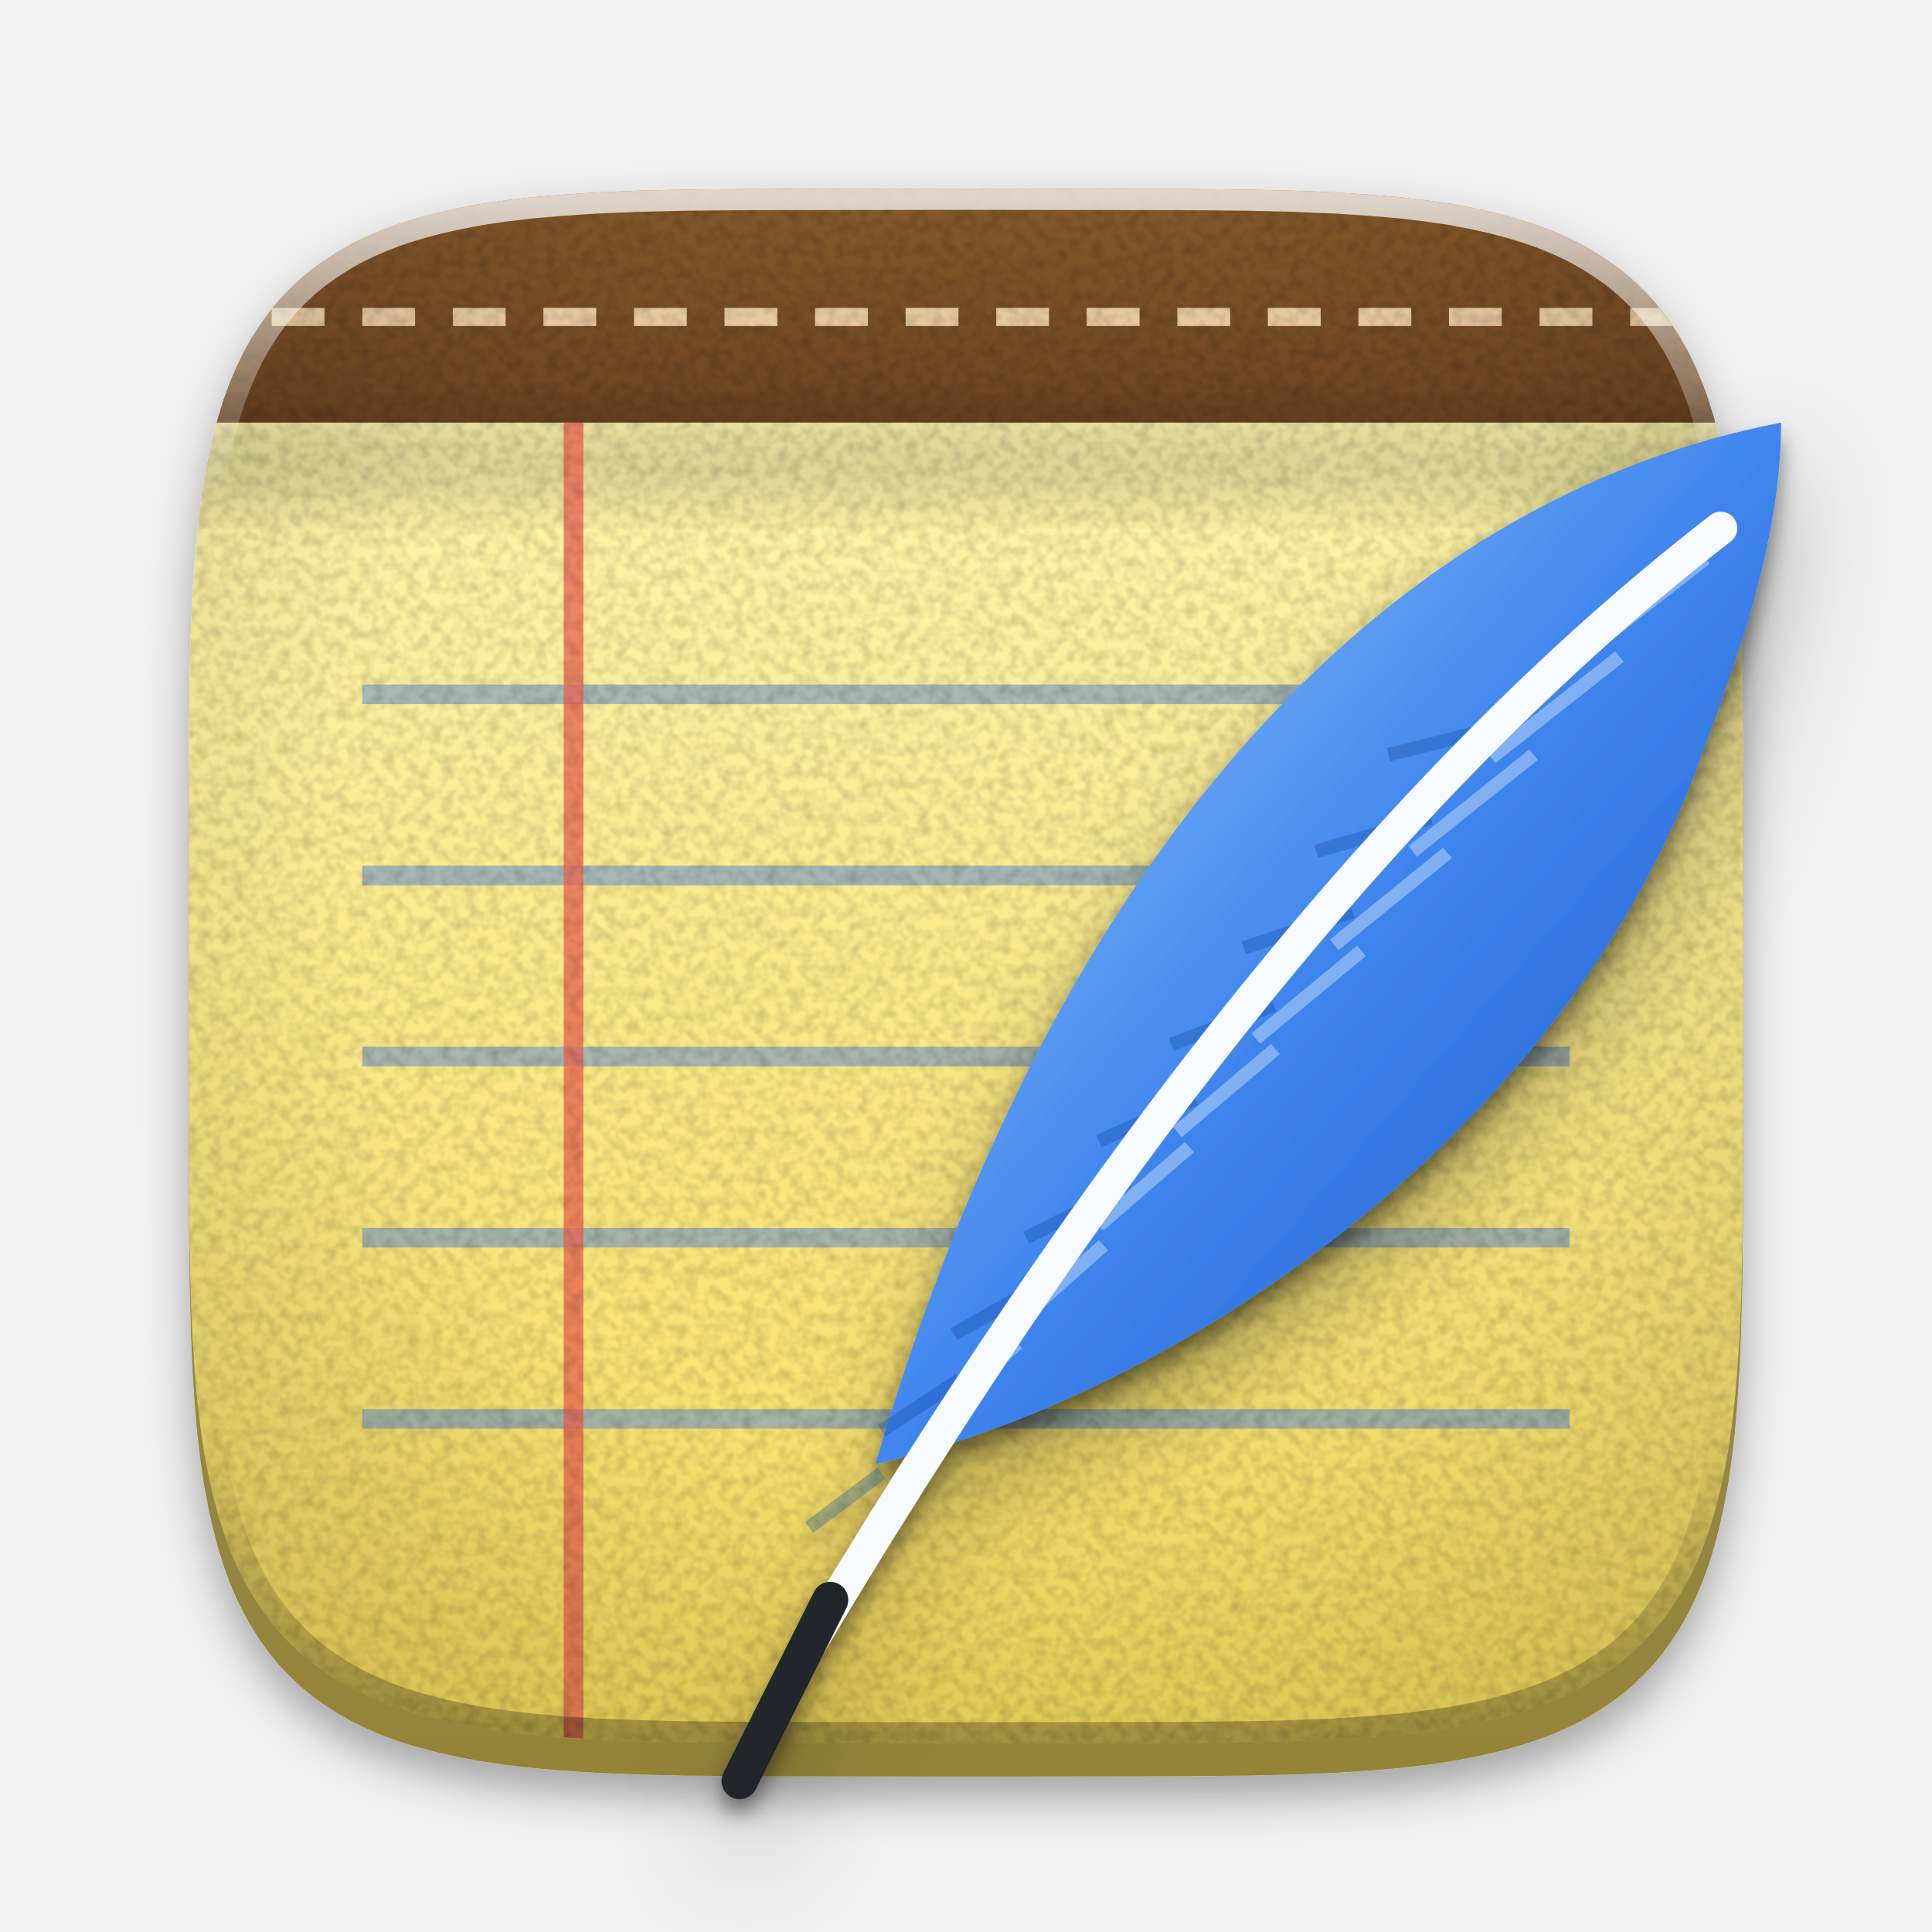
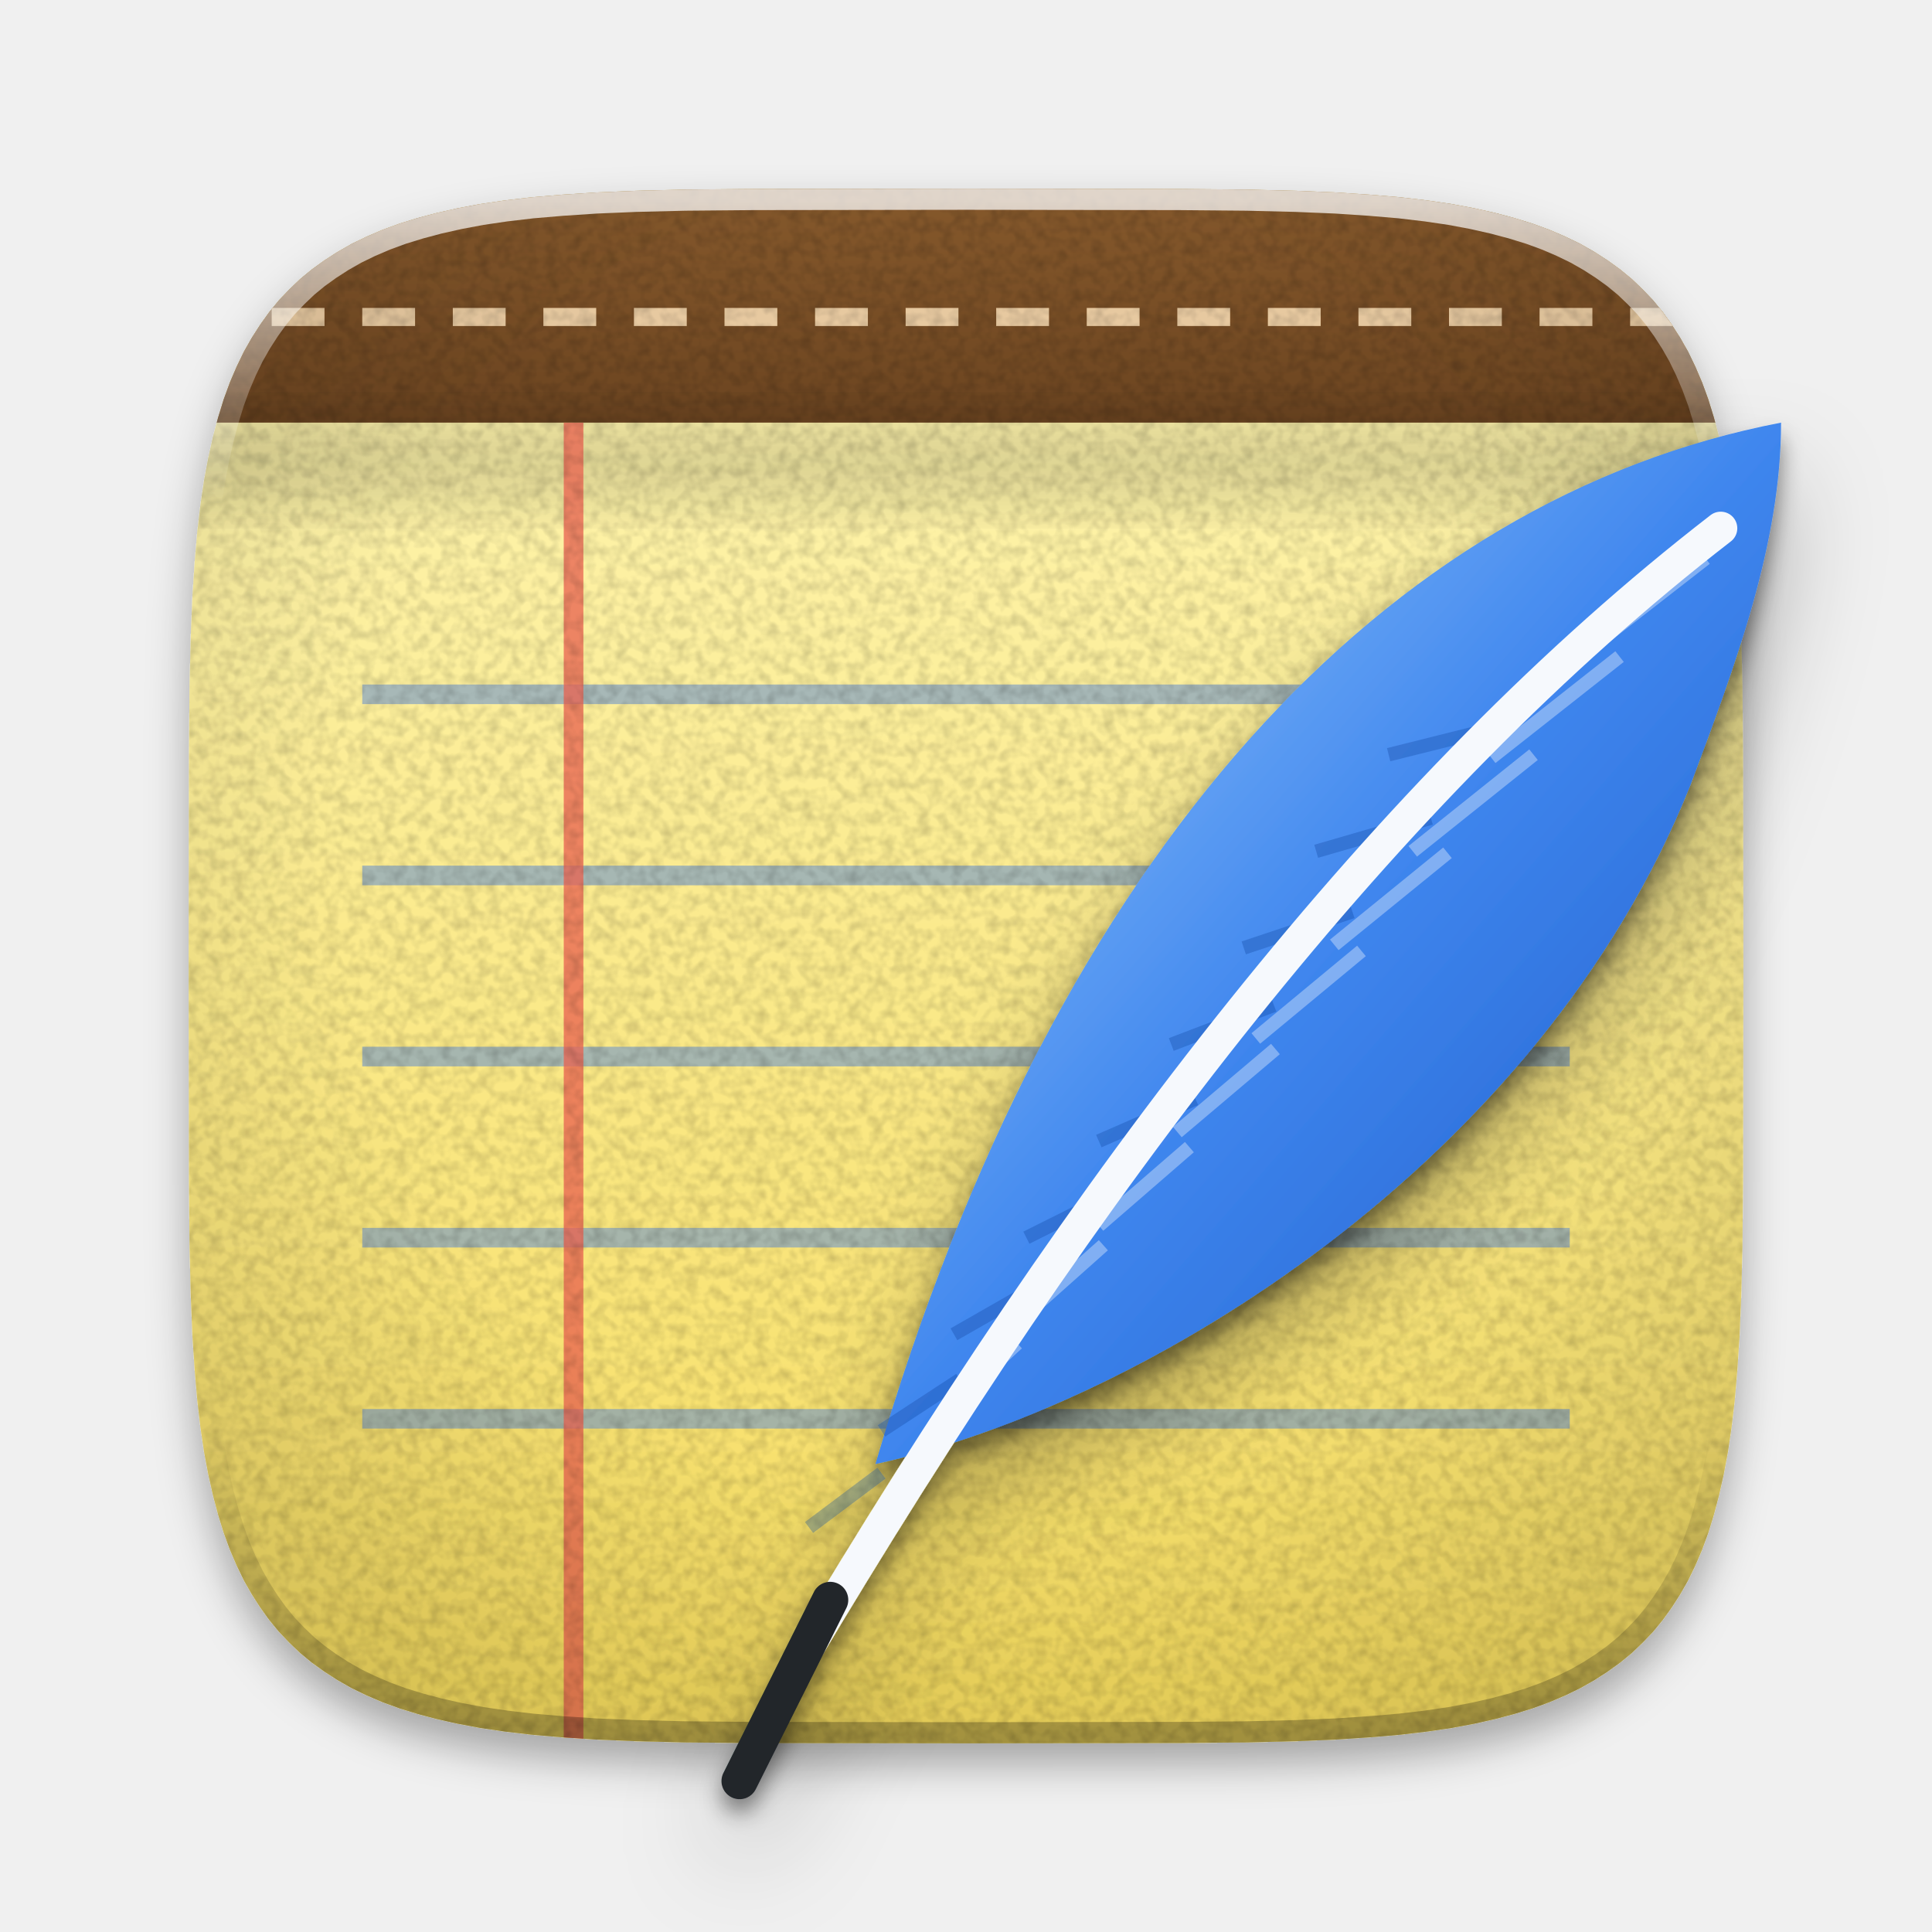
<svg xmlns="http://www.w3.org/2000/svg" width="128" height="128" viewBox="0 0 128 128">
  <defs>
    <filter id="drop" x="-20%" y="-20%" width="140%" height="150%">
      <feGaussianBlur in="SourceAlpha" stdDeviation="1.4" />
      <feOffset dy="1.4" />
      <feComponentTransfer>
        <feFuncA type="linear" slope=".32" />
      </feComponentTransfer>
      <feMerge>
        <feMergeNode />
        <feMergeNode in="SourceGraphic" />
      </feMerge>
    </filter>
    <filter id="cast" x="-40%" y="-40%" width="180%" height="200%">
      <feGaussianBlur in="SourceAlpha" stdDeviation="3.4" result="a" />
      <feOffset in="a" dy="3.6" result="a2" />
      <feComponentTransfer in="a2" result="amb">
        <feFuncA type="linear" slope=".3" />
      </feComponentTransfer>
      <feGaussianBlur in="SourceAlpha" stdDeviation=".7" result="c" />
      <feOffset in="c" dy=".9" result="c2" />
      <feComponentTransfer in="c2" result="con">
        <feFuncA type="linear" slope=".45" />
      </feComponentTransfer>
      <feMerge>
        <feMergeNode in="amb" />
        <feMergeNode in="con" />
        <feMergeNode in="SourceGraphic" />
      </feMerge>
    </filter>
    <filter id="soft" x="-40%" y="-40%" width="180%" height="180%">
      <feGaussianBlur stdDeviation="2.2" />
    </filter>
    <filter id="glowf" x="-40%" y="-40%" width="180%" height="180%">
      <feGaussianBlur stdDeviation="2.2" />
    </filter>
    <filter id="grain" x="0" y="0" width="100%" height="100%">
      <feTurbulence type="fractalNoise" baseFrequency="1.3" numOctaves="2" seed="7" />
      <feColorMatrix values="0 0 0 0 0  0 0 0 0 0  0 0 0 0 0  .55 0 0 0 -.2" />
    </filter>
    <filter id="brushed" x="0" y="0" width="100%" height="100%">
      <feTurbulence type="fractalNoise" baseFrequency="0.015 1.1" numOctaves="2" seed="4" />
      <feColorMatrix values="0 0 0 0 0  0 0 0 0 0  0 0 0 0 0  .6 0 0 0 -.2" />
    </filter>
    <radialGradient id="vig" cx=".5" cy=".42" r=".75">
      <stop offset=".55" stop-color="#000" stop-opacity="0" />
      <stop offset="1" stop-color="#000" stop-opacity=".16" />
    </radialGradient>
    <linearGradient id="rim" x1="0" y1="0" x2="0" y2="1">
      <stop offset="0" stop-color="#fff" stop-opacity=".75" />
      <stop offset=".2" stop-color="#fff" stop-opacity="0" />
      <stop offset=".8" stop-color="#000" stop-opacity="0" />
      <stop offset="1" stop-color="#000" stop-opacity=".28" />
    </linearGradient>
    <linearGradient id="chrome" x1="0" y1="0" x2="1" y2="0">
      <stop offset="0" stop-color="#5f656d" />
      <stop offset=".22" stop-color="#e9edf1" />
      <stop offset=".38" stop-color="#ffffff" />
      <stop offset=".55" stop-color="#aab1b9" />
      <stop offset=".78" stop-color="#e3e7ec" />
      <stop offset="1" stop-color="#565c64" />
    </linearGradient>
    <linearGradient id="chromev" x1="0" y1="0" x2="0" y2="1">
      <stop offset="0" stop-color="#ffffff" />
      <stop offset=".45" stop-color="#b3bac2" />
      <stop offset=".55" stop-color="#7d848d" />
      <stop offset="1" stop-color="#d9dde2" />
    </linearGradient>
    <linearGradient id="kctop" x1="0" y1="0" x2="0" y2="1">
      <stop offset="0" stop-color="#ffffff" />
      <stop offset="1" stop-color="#d3d8df" />
    </linearGradient>
    <linearGradient id="kcside" x1="0" y1="0" x2="0" y2="1">
      <stop offset="0" stop-color="#aab1bb" />
      <stop offset="1" stop-color="#5b626c" />
    </linearGradient>
    <radialGradient id="dish" cx=".5" cy=".45" r=".6">
      <stop offset="0" stop-color="#000" stop-opacity=".09" />
      <stop offset="1" stop-color="#000" stop-opacity="0" />
    </radialGradient>
    <pattern id="scan" width="2" height="2" patternUnits="userSpaceOnUse">
      <rect width="2" height="1" fill="#000" fill-opacity=".22" />
    </pattern>
    <clipPath id="clip">
      <path d="M115.50 64.00L115.48 78.11L115.44 82.61L115.36 85.87L115.25 88.52L115.10 90.79L114.93 92.78L114.72 94.57L114.48 96.20L114.20 97.69L113.89 99.07L113.55 100.35L113.18 101.55L112.77 102.67L112.32 103.72L111.84 104.71L111.31 105.64L110.75 106.51L110.16 107.33L109.52 108.11L108.83 108.83L108.11 109.52L107.33 110.16L106.51 110.75L105.64 111.31L104.71 111.84L103.72 112.32L102.67 112.77L101.55 113.18L100.35 113.55L99.07 113.89L97.69 114.20L96.20 114.48L94.57 114.72L92.78 114.93L90.79 115.10L88.52 115.25L85.87 115.36L82.61 115.44L78.11 115.48L64.00 115.50L49.89 115.48L45.39 115.44L42.13 115.36L39.48 115.25L37.21 115.10L35.22 114.93L33.43 114.72L31.80 114.48L30.31 114.20L28.93 113.89L27.65 113.55L26.45 113.18L25.33 112.77L24.28 112.32L23.29 111.84L22.36 111.31L21.49 110.75L20.67 110.16L19.89 109.52L19.17 108.83L18.48 108.11L17.84 107.33L17.25 106.51L16.69 105.64L16.16 104.71L15.68 103.72L15.23 102.67L14.82 101.55L14.45 100.35L14.11 99.07L13.80 97.69L13.52 96.20L13.28 94.57L13.07 92.78L12.90 90.79L12.75 88.52L12.64 85.87L12.56 82.61L12.52 78.11L12.50 64.00L12.52 49.89L12.56 45.39L12.64 42.13L12.75 39.48L12.90 37.21L13.07 35.22L13.28 33.43L13.52 31.80L13.80 30.31L14.11 28.93L14.45 27.65L14.82 26.45L15.23 25.33L15.68 24.28L16.16 23.29L16.69 22.36L17.25 21.49L17.84 20.67L18.48 19.89L19.17 19.17L19.89 18.48L20.67 17.84L21.49 17.25L22.36 16.69L23.29 16.16L24.28 15.68L25.33 15.23L26.45 14.82L27.65 14.45L28.93 14.11L30.31 13.80L31.80 13.52L33.43 13.28L35.22 13.07L37.21 12.90L39.48 12.75L42.13 12.64L45.39 12.56L49.89 12.52L64.00 12.50L78.11 12.52L82.61 12.56L85.87 12.64L88.52 12.75L90.79 12.90L92.78 13.07L94.57 13.28L96.20 13.52L97.69 13.80L99.07 14.11L100.35 14.45L101.55 14.82L102.67 15.23L103.72 15.68L104.71 16.16L105.64 16.69L106.51 17.25L107.33 17.84L108.11 18.48L108.83 19.17L109.52 19.89L110.16 20.67L110.75 21.49L111.31 22.36L111.84 23.29L112.32 24.28L112.77 25.33L113.18 26.45L113.55 27.65L113.89 28.93L114.20 30.31L114.48 31.80L114.72 33.43L114.93 35.22L115.10 37.21L115.25 39.48L115.36 42.13L115.44 45.39L115.48 49.89Z" />
    </clipPath>
    <clipPath id="scr">
      <path d="M104.50 64.00L104.49 75.09L104.45 78.63L104.39 81.20L104.30 83.28L104.19 85.06L104.05 86.63L103.88 88.04L103.70 89.32L103.48 90.49L103.24 91.58L102.97 92.59L102.67 93.53L102.35 94.41L102.00 95.24L101.62 96.01L101.21 96.74L100.77 97.43L100.30 98.08L99.79 98.69L99.26 99.26L98.69 99.79L98.08 100.30L97.43 100.77L96.74 101.21L96.01 101.62L95.24 102.00L94.41 102.35L93.53 102.67L92.59 102.97L91.58 103.24L90.49 103.48L89.32 103.70L88.04 103.88L86.63 104.05L85.06 104.19L83.28 104.30L81.20 104.39L78.63 104.45L75.09 104.49L64.00 104.50L52.91 104.49L49.37 104.45L46.80 104.39L44.72 104.30L42.94 104.19L41.37 104.05L39.96 103.88L38.68 103.70L37.51 103.48L36.42 103.24L35.41 102.97L34.47 102.67L33.59 102.35L32.76 102.00L31.99 101.62L31.26 101.21L30.57 100.77L29.92 100.30L29.31 99.79L28.74 99.26L28.21 98.69L27.70 98.08L27.23 97.43L26.79 96.74L26.38 96.01L26.00 95.24L25.65 94.41L25.33 93.53L25.03 92.59L24.76 91.58L24.52 90.49L24.30 89.32L24.12 88.04L23.95 86.63L23.81 85.06L23.70 83.28L23.61 81.20L23.55 78.63L23.51 75.09L23.50 64.00L23.51 52.91L23.55 49.37L23.61 46.80L23.70 44.72L23.81 42.94L23.95 41.37L24.12 39.96L24.30 38.68L24.52 37.51L24.76 36.42L25.03 35.41L25.33 34.47L25.65 33.59L26.00 32.76L26.38 31.99L26.79 31.26L27.23 30.57L27.70 29.92L28.21 29.31L28.74 28.74L29.31 28.21L29.92 27.70L30.57 27.23L31.26 26.79L31.99 26.38L32.76 26.00L33.59 25.65L34.47 25.33L35.41 25.03L36.42 24.76L37.51 24.52L38.68 24.30L39.96 24.12L41.37 23.95L42.94 23.81L44.72 23.70L46.80 23.61L49.37 23.55L52.91 23.51L64.00 23.50L75.09 23.51L78.63 23.55L81.20 23.61L83.28 23.70L85.06 23.81L86.63 23.95L88.04 24.12L89.32 24.30L90.49 24.52L91.58 24.76L92.59 25.03L93.53 25.33L94.41 25.65L95.24 26.00L96.01 26.38L96.74 26.79L97.43 27.23L98.08 27.70L98.69 28.21L99.26 28.74L99.79 29.31L100.30 29.92L100.77 30.57L101.21 31.26L101.62 31.99L102.00 32.76L102.35 33.59L102.67 34.47L102.97 35.41L103.24 36.42L103.48 37.51L103.70 38.68L103.88 39.96L104.05 41.37L104.19 42.94L104.30 44.72L104.39 46.80L104.45 49.37L104.49 52.91Z" />
    </clipPath>
    <linearGradient id="pad" x1="0" y1="0" x2="0" y2="1">
      <stop offset="0.000" stop-color="#fff7b8" />
      <stop offset="1.000" stop-color="#f6dc5e" />
    </linearGradient>
    <linearGradient id="quill" x1="0" y1="0" x2="1" y2="1">
      <stop offset="0.000" stop-color="#a8d6ff" />
      <stop offset="0.500" stop-color="#3f86ee" />
      <stop offset="1.000" stop-color="#1a55c4" />
    </linearGradient>
    <linearGradient id="bind" x1="0" y1="0" x2="0" y2="1">
      <stop offset="0.000" stop-color="#9c6a35" />
      <stop offset="1.000" stop-color="#6b4420" />
    </linearGradient>
  </defs>
  <g filter="url(#drop)">
-     <path d="M115.50 64.00L115.48 78.11L115.44 82.61L115.36 85.87L115.25 88.52L115.10 90.79L114.93 92.78L114.72 94.57L114.48 96.20L114.20 97.69L113.89 99.07L113.55 100.35L113.18 101.55L112.77 102.67L112.32 103.72L111.84 104.71L111.31 105.64L110.75 106.51L110.16 107.33L109.52 108.11L108.83 108.83L108.11 109.52L107.33 110.16L106.51 110.75L105.64 111.31L104.71 111.84L103.72 112.32L102.67 112.77L101.55 113.18L100.35 113.55L99.07 113.89L97.69 114.20L96.20 114.48L94.57 114.72L92.78 114.93L90.79 115.10L88.52 115.25L85.87 115.36L82.61 115.44L78.11 115.48L64.00 115.50L49.89 115.48L45.39 115.44L42.13 115.36L39.48 115.25L37.21 115.10L35.22 114.93L33.43 114.72L31.80 114.48L30.31 114.20L28.93 113.89L27.65 113.55L26.45 113.18L25.33 112.77L24.28 112.32L23.29 111.84L22.36 111.31L21.49 110.75L20.67 110.16L19.89 109.52L19.17 108.83L18.48 108.11L17.84 107.33L17.25 106.51L16.69 105.64L16.16 104.71L15.68 103.72L15.23 102.67L14.82 101.55L14.45 100.35L14.11 99.07L13.80 97.69L13.52 96.20L13.28 94.57L13.07 92.78L12.90 90.79L12.75 88.52L12.64 85.87L12.56 82.61L12.52 78.11L12.50 64.00L12.52 49.89L12.56 45.39L12.64 42.13L12.75 39.48L12.90 37.21L13.07 35.22L13.28 33.43L13.52 31.80L13.80 30.31L14.11 28.93L14.45 27.65L14.82 26.45L15.23 25.33L15.68 24.28L16.16 23.29L16.69 22.36L17.25 21.49L17.84 20.67L18.48 19.89L19.17 19.17L19.89 18.48L20.67 17.84L21.49 17.25L22.36 16.69L23.29 16.16L24.28 15.68L25.33 15.23L26.45 14.82L27.65 14.45L28.93 14.11L30.31 13.80L31.80 13.52L33.43 13.28L35.22 13.07L37.21 12.90L39.48 12.75L42.13 12.64L45.39 12.56L49.89 12.52L64.00 12.50L78.11 12.52L82.61 12.56L85.87 12.64L88.52 12.75L90.79 12.90L92.78 13.07L94.57 13.28L96.20 13.52L97.69 13.80L99.07 14.11L100.35 14.45L101.55 14.82L102.67 15.23L103.72 15.68L104.71 16.16L105.64 16.69L106.51 17.25L107.33 17.84L108.11 18.48L108.83 19.17L109.52 19.89L110.16 20.67L110.75 21.49L111.31 22.36L111.84 23.29L112.32 24.28L112.77 25.33L113.18 26.45L113.55 27.65L113.89 28.93L114.20 30.31L114.48 31.80L114.72 33.43L114.93 35.22L115.10 37.21L115.25 39.48L115.36 42.13L115.44 45.39L115.48 49.89Z" transform="translate(0 2.2)" fill="url(#pad)" />
-     <path d="M115.50 64.00L115.48 78.11L115.44 82.61L115.36 85.87L115.25 88.52L115.10 90.79L114.93 92.78L114.72 94.57L114.48 96.20L114.20 97.69L113.89 99.07L113.55 100.35L113.18 101.55L112.77 102.67L112.32 103.72L111.84 104.71L111.31 105.64L110.75 106.51L110.16 107.33L109.52 108.11L108.83 108.83L108.11 109.52L107.33 110.16L106.51 110.75L105.64 111.31L104.71 111.84L103.72 112.32L102.67 112.77L101.55 113.18L100.35 113.55L99.07 113.89L97.69 114.20L96.20 114.48L94.57 114.72L92.78 114.93L90.79 115.10L88.52 115.25L85.87 115.36L82.61 115.44L78.11 115.48L64.00 115.50L49.89 115.48L45.39 115.44L42.13 115.36L39.48 115.25L37.21 115.10L35.22 114.93L33.43 114.72L31.80 114.48L30.31 114.20L28.93 113.89L27.65 113.55L26.45 113.18L25.33 112.77L24.28 112.32L23.29 111.84L22.36 111.31L21.49 110.75L20.67 110.16L19.89 109.52L19.17 108.83L18.48 108.11L17.84 107.33L17.25 106.51L16.69 105.64L16.16 104.71L15.68 103.72L15.23 102.67L14.82 101.55L14.45 100.35L14.11 99.07L13.80 97.69L13.52 96.20L13.28 94.57L13.07 92.78L12.90 90.79L12.75 88.52L12.64 85.87L12.56 82.61L12.52 78.11L12.50 64.00L12.52 49.89L12.56 45.39L12.64 42.13L12.75 39.48L12.90 37.21L13.07 35.22L13.28 33.43L13.52 31.80L13.80 30.31L14.11 28.93L14.45 27.65L14.82 26.45L15.23 25.33L15.68 24.28L16.16 23.29L16.69 22.36L17.25 21.49L17.84 20.67L18.48 19.89L19.17 19.17L19.89 18.48L20.67 17.84L21.49 17.25L22.36 16.69L23.29 16.16L24.28 15.68L25.33 15.23L26.45 14.82L27.65 14.45L28.93 14.11L30.31 13.80L31.80 13.52L33.43 13.28L35.22 13.07L37.21 12.90L39.48 12.75L42.13 12.64L45.39 12.56L49.89 12.52L64.00 12.50L78.11 12.52L82.61 12.56L85.87 12.64L88.52 12.75L90.79 12.90L92.78 13.07L94.57 13.28L96.20 13.52L97.69 13.80L99.07 14.11L100.35 14.45L101.55 14.82L102.67 15.23L103.72 15.68L104.71 16.16L105.64 16.69L106.51 17.25L107.33 17.84L108.11 18.48L108.83 19.17L109.52 19.89L110.16 20.67L110.75 21.49L111.31 22.36L111.84 23.29L112.32 24.28L112.77 25.33L113.18 26.45L113.55 27.65L113.89 28.93L114.20 30.31L114.48 31.80L114.72 33.43L114.93 35.22L115.10 37.21L115.25 39.48L115.36 42.13L115.44 45.39L115.48 49.89Z" transform="translate(0 2.2)" fill="#000" fill-opacity=".4" />
    <path d="M115.50 64.00L115.48 78.11L115.44 82.61L115.36 85.87L115.25 88.52L115.10 90.79L114.93 92.78L114.72 94.57L114.48 96.20L114.20 97.69L113.89 99.07L113.55 100.35L113.18 101.55L112.77 102.67L112.32 103.72L111.84 104.71L111.31 105.64L110.75 106.51L110.16 107.33L109.52 108.11L108.83 108.83L108.11 109.52L107.33 110.16L106.51 110.75L105.64 111.31L104.71 111.84L103.72 112.32L102.67 112.77L101.55 113.18L100.35 113.55L99.07 113.89L97.69 114.20L96.20 114.48L94.57 114.72L92.78 114.93L90.79 115.10L88.52 115.25L85.87 115.36L82.61 115.44L78.11 115.48L64.00 115.50L49.89 115.48L45.39 115.44L42.13 115.36L39.48 115.25L37.21 115.10L35.22 114.93L33.43 114.72L31.80 114.48L30.31 114.20L28.93 113.89L27.65 113.55L26.45 113.18L25.33 112.77L24.28 112.32L23.29 111.84L22.36 111.31L21.49 110.75L20.67 110.16L19.89 109.52L19.17 108.83L18.48 108.11L17.84 107.33L17.25 106.51L16.69 105.64L16.16 104.71L15.68 103.72L15.23 102.67L14.82 101.55L14.45 100.35L14.11 99.07L13.80 97.69L13.52 96.20L13.28 94.57L13.07 92.78L12.90 90.79L12.75 88.52L12.64 85.87L12.56 82.61L12.52 78.11L12.50 64.00L12.52 49.89L12.56 45.39L12.64 42.13L12.75 39.48L12.90 37.21L13.07 35.22L13.28 33.43L13.52 31.80L13.80 30.31L14.11 28.93L14.45 27.65L14.82 26.45L15.23 25.33L15.68 24.28L16.16 23.29L16.69 22.36L17.25 21.49L17.84 20.67L18.48 19.89L19.17 19.17L19.89 18.48L20.67 17.84L21.49 17.25L22.36 16.69L23.29 16.16L24.28 15.68L25.33 15.23L26.45 14.82L27.65 14.45L28.93 14.11L30.31 13.80L31.80 13.52L33.43 13.28L35.22 13.07L37.21 12.90L39.48 12.75L42.13 12.64L45.39 12.56L49.89 12.52L64.00 12.50L78.11 12.52L82.61 12.56L85.87 12.64L88.52 12.75L90.79 12.90L92.78 13.07L94.57 13.28L96.20 13.52L97.69 13.80L99.07 14.11L100.35 14.45L101.55 14.82L102.67 15.23L103.72 15.68L104.71 16.16L105.64 16.69L106.51 17.25L107.33 17.84L108.11 18.48L108.83 19.17L109.52 19.89L110.16 20.67L110.75 21.49L111.31 22.36L111.84 23.29L112.32 24.28L112.77 25.33L113.18 26.45L113.55 27.65L113.89 28.93L114.20 30.31L114.48 31.80L114.72 33.43L114.93 35.22L115.10 37.21L115.25 39.48L115.36 42.13L115.44 45.39L115.48 49.89Z" fill="url(#pad)" />
  </g>
  <g clip-path="url(#clip)">
    <rect x="0" y="0" width="128" height="28" fill="url(#bind)" />
    <path d="M6 21H122" stroke="#e7c9a0" stroke-width="1.2" stroke-dasharray="3.5 2.5" />
    <rect x="0" y="28" width="128" height="5" fill="#000" fill-opacity=".16" filter="url(#soft)" />
    <path d="M24 46h80M24 58h80M24 70h80M24 82h80M24 94h80" stroke="#6f95c9" stroke-opacity=".6" stroke-width="1.3" />
    <path d="M38 28V116" stroke="#e8604f" stroke-opacity=".75" stroke-width="1.3" />
    <rect width="128" height="128" filter="url(#grain)" opacity="0.55" />
    <path d="M115.50 64.00L115.48 78.11L115.44 82.61L115.36 85.87L115.25 88.52L115.10 90.79L114.93 92.78L114.72 94.57L114.48 96.20L114.20 97.69L113.89 99.07L113.55 100.35L113.18 101.55L112.77 102.67L112.32 103.72L111.84 104.71L111.31 105.64L110.75 106.51L110.16 107.33L109.52 108.11L108.83 108.83L108.11 109.52L107.33 110.16L106.51 110.75L105.64 111.31L104.71 111.84L103.72 112.32L102.67 112.77L101.55 113.18L100.35 113.55L99.07 113.89L97.69 114.20L96.20 114.48L94.57 114.72L92.78 114.93L90.79 115.10L88.52 115.25L85.87 115.36L82.61 115.44L78.11 115.48L64.00 115.50L49.89 115.48L45.39 115.44L42.13 115.36L39.48 115.25L37.21 115.10L35.22 114.93L33.43 114.72L31.80 114.48L30.31 114.20L28.93 113.89L27.65 113.55L26.45 113.18L25.33 112.77L24.28 112.32L23.29 111.84L22.36 111.31L21.49 110.75L20.67 110.16L19.89 109.52L19.17 108.83L18.48 108.11L17.84 107.33L17.25 106.51L16.69 105.64L16.16 104.71L15.68 103.72L15.23 102.67L14.82 101.55L14.45 100.35L14.11 99.07L13.80 97.69L13.52 96.20L13.28 94.57L13.07 92.78L12.90 90.79L12.75 88.52L12.64 85.87L12.56 82.61L12.52 78.11L12.50 64.00L12.52 49.89L12.56 45.39L12.64 42.13L12.75 39.48L12.90 37.21L13.07 35.22L13.28 33.43L13.52 31.80L13.80 30.31L14.11 28.93L14.45 27.65L14.82 26.45L15.23 25.33L15.68 24.28L16.16 23.29L16.69 22.36L17.25 21.49L17.84 20.67L18.48 19.89L19.17 19.17L19.89 18.48L20.67 17.84L21.49 17.25L22.36 16.69L23.29 16.16L24.28 15.68L25.33 15.23L26.45 14.82L27.65 14.45L28.93 14.11L30.31 13.80L31.80 13.52L33.43 13.28L35.22 13.07L37.21 12.90L39.48 12.75L42.13 12.64L45.39 12.56L49.89 12.52L64.00 12.50L78.11 12.52L82.61 12.56L85.87 12.64L88.52 12.75L90.79 12.90L92.78 13.07L94.57 13.28L96.20 13.52L97.69 13.80L99.07 14.11L100.35 14.45L101.55 14.82L102.67 15.23L103.72 15.68L104.71 16.16L105.64 16.69L106.51 17.25L107.33 17.84L108.11 18.48L108.83 19.17L109.52 19.89L110.16 20.67L110.75 21.49L111.31 22.36L111.84 23.29L112.32 24.28L112.77 25.33L113.18 26.45L113.55 27.65L113.89 28.93L114.20 30.31L114.48 31.80L114.72 33.43L114.93 35.22L115.10 37.21L115.25 39.48L115.36 42.13L115.44 45.39L115.48 49.89Z" fill="url(#vig)" />
    <path d="M115.50 64.00L115.48 78.11L115.44 82.61L115.36 85.87L115.25 88.52L115.10 90.79L114.93 92.78L114.72 94.57L114.48 96.20L114.20 97.69L113.89 99.07L113.55 100.35L113.18 101.55L112.77 102.67L112.32 103.72L111.84 104.71L111.31 105.64L110.75 106.51L110.16 107.33L109.52 108.11L108.83 108.83L108.11 109.52L107.33 110.16L106.51 110.75L105.64 111.31L104.71 111.84L103.72 112.32L102.67 112.77L101.55 113.18L100.35 113.55L99.07 113.89L97.69 114.20L96.20 114.48L94.57 114.72L92.78 114.93L90.79 115.10L88.52 115.25L85.87 115.36L82.61 115.44L78.11 115.48L64.00 115.50L49.89 115.48L45.39 115.44L42.13 115.36L39.48 115.25L37.21 115.10L35.22 114.93L33.43 114.72L31.80 114.48L30.31 114.20L28.93 113.89L27.65 113.55L26.45 113.18L25.33 112.77L24.28 112.32L23.29 111.84L22.36 111.31L21.49 110.75L20.67 110.16L19.89 109.52L19.17 108.83L18.48 108.11L17.84 107.33L17.25 106.51L16.69 105.64L16.16 104.71L15.68 103.72L15.23 102.67L14.82 101.55L14.45 100.35L14.11 99.07L13.80 97.69L13.52 96.20L13.28 94.57L13.07 92.78L12.90 90.79L12.75 88.52L12.64 85.87L12.56 82.61L12.52 78.11L12.50 64.00L12.52 49.89L12.56 45.39L12.64 42.13L12.75 39.48L12.90 37.21L13.07 35.22L13.28 33.43L13.52 31.80L13.80 30.31L14.11 28.93L14.45 27.65L14.82 26.45L15.23 25.33L15.68 24.28L16.16 23.29L16.69 22.36L17.25 21.49L17.84 20.67L18.48 19.89L19.17 19.17L19.89 18.48L20.67 17.84L21.49 17.25L22.36 16.69L23.29 16.16L24.28 15.68L25.33 15.23L26.45 14.82L27.65 14.45L28.93 14.11L30.31 13.80L31.80 13.52L33.43 13.28L35.22 13.07L37.21 12.90L39.48 12.75L42.13 12.64L45.39 12.56L49.89 12.52L64.00 12.50L78.11 12.52L82.61 12.56L85.87 12.64L88.52 12.75L90.79 12.90L92.78 13.07L94.57 13.28L96.20 13.52L97.69 13.80L99.07 14.11L100.35 14.45L101.55 14.82L102.67 15.23L103.72 15.68L104.71 16.16L105.64 16.69L106.51 17.25L107.33 17.84L108.11 18.48L108.83 19.17L109.52 19.89L110.16 20.67L110.75 21.49L111.31 22.36L111.84 23.29L112.32 24.28L112.77 25.33L113.18 26.45L113.55 27.65L113.89 28.93L114.20 30.31L114.48 31.80L114.72 33.43L114.93 35.22L115.10 37.21L115.25 39.48L115.36 42.13L115.44 45.39L115.48 49.89Z" fill="none" stroke="url(#rim)" stroke-width="2.8" />
  </g>
  <g filter="url(#cast)">
    <path d="M118 28C92 33 70 56 58 97c18-4 44-20 54-45 3-8 6-16 6-24Z" fill="url(#quill)" />
    <path d="M104.0 44.0l9.0-7.0" stroke="#fff" stroke-opacity=".35" stroke-width=".9" />
    <path d="M100.0 48.0l-8.0 2.0" stroke="#0b3f96" stroke-opacity=".3" stroke-width=".9" />
    <path d="M98.8 50.2l8.5-6.7" stroke="#fff" stroke-opacity=".35" stroke-width=".9" />
    <path d="M94.8 54.2l-7.6 2.2" stroke="#0b3f96" stroke-opacity=".3" stroke-width=".9" />
    <path d="M93.6 56.4l8.0-6.4" stroke="#fff" stroke-opacity=".35" stroke-width=".9" />
    <path d="M89.6 60.4l-7.2 2.4" stroke="#0b3f96" stroke-opacity=".3" stroke-width=".9" />
    <path d="M88.4 62.6l7.5-6.1" stroke="#fff" stroke-opacity=".35" stroke-width=".9" />
    <path d="M84.4 66.6l-6.8 2.6" stroke="#0b3f96" stroke-opacity=".3" stroke-width=".9" />
    <path d="M83.2 68.8l7.0-5.8" stroke="#fff" stroke-opacity=".35" stroke-width=".9" />
    <path d="M79.2 72.8l-6.4 2.8" stroke="#0b3f96" stroke-opacity=".3" stroke-width=".9" />
    <path d="M78.0 75.0l6.5-5.5" stroke="#fff" stroke-opacity=".35" stroke-width=".9" />
    <path d="M74.0 79.0l-6.0 3.0" stroke="#0b3f96" stroke-opacity=".3" stroke-width=".9" />
    <path d="M72.8 81.2l6.0-5.2" stroke="#fff" stroke-opacity=".35" stroke-width=".9" />
    <path d="M68.8 85.2l-5.6 3.2" stroke="#0b3f96" stroke-opacity=".3" stroke-width=".9" />
    <path d="M67.6 87.4l5.5-4.9" stroke="#fff" stroke-opacity=".35" stroke-width=".9" />
    <path d="M63.6 91.4l-5.2 3.4" stroke="#0b3f96" stroke-opacity=".3" stroke-width=".9" />
    <path d="M62.4 93.6l5.0-4.6" stroke="#fff" stroke-opacity=".35" stroke-width=".9" />
    <path d="M58.4 97.6l-4.8 3.6" stroke="#0b3f96" stroke-opacity=".3" stroke-width=".9" />
    <path d="M114 35C92 52 72 78 53 110" fill="none" stroke="#f6f9fd" stroke-width="2.2" stroke-linecap="round" />
    <path d="M55 106l-6 12" stroke="#23262b" stroke-width="2.4" stroke-linecap="round" />
  </g>
</svg>
